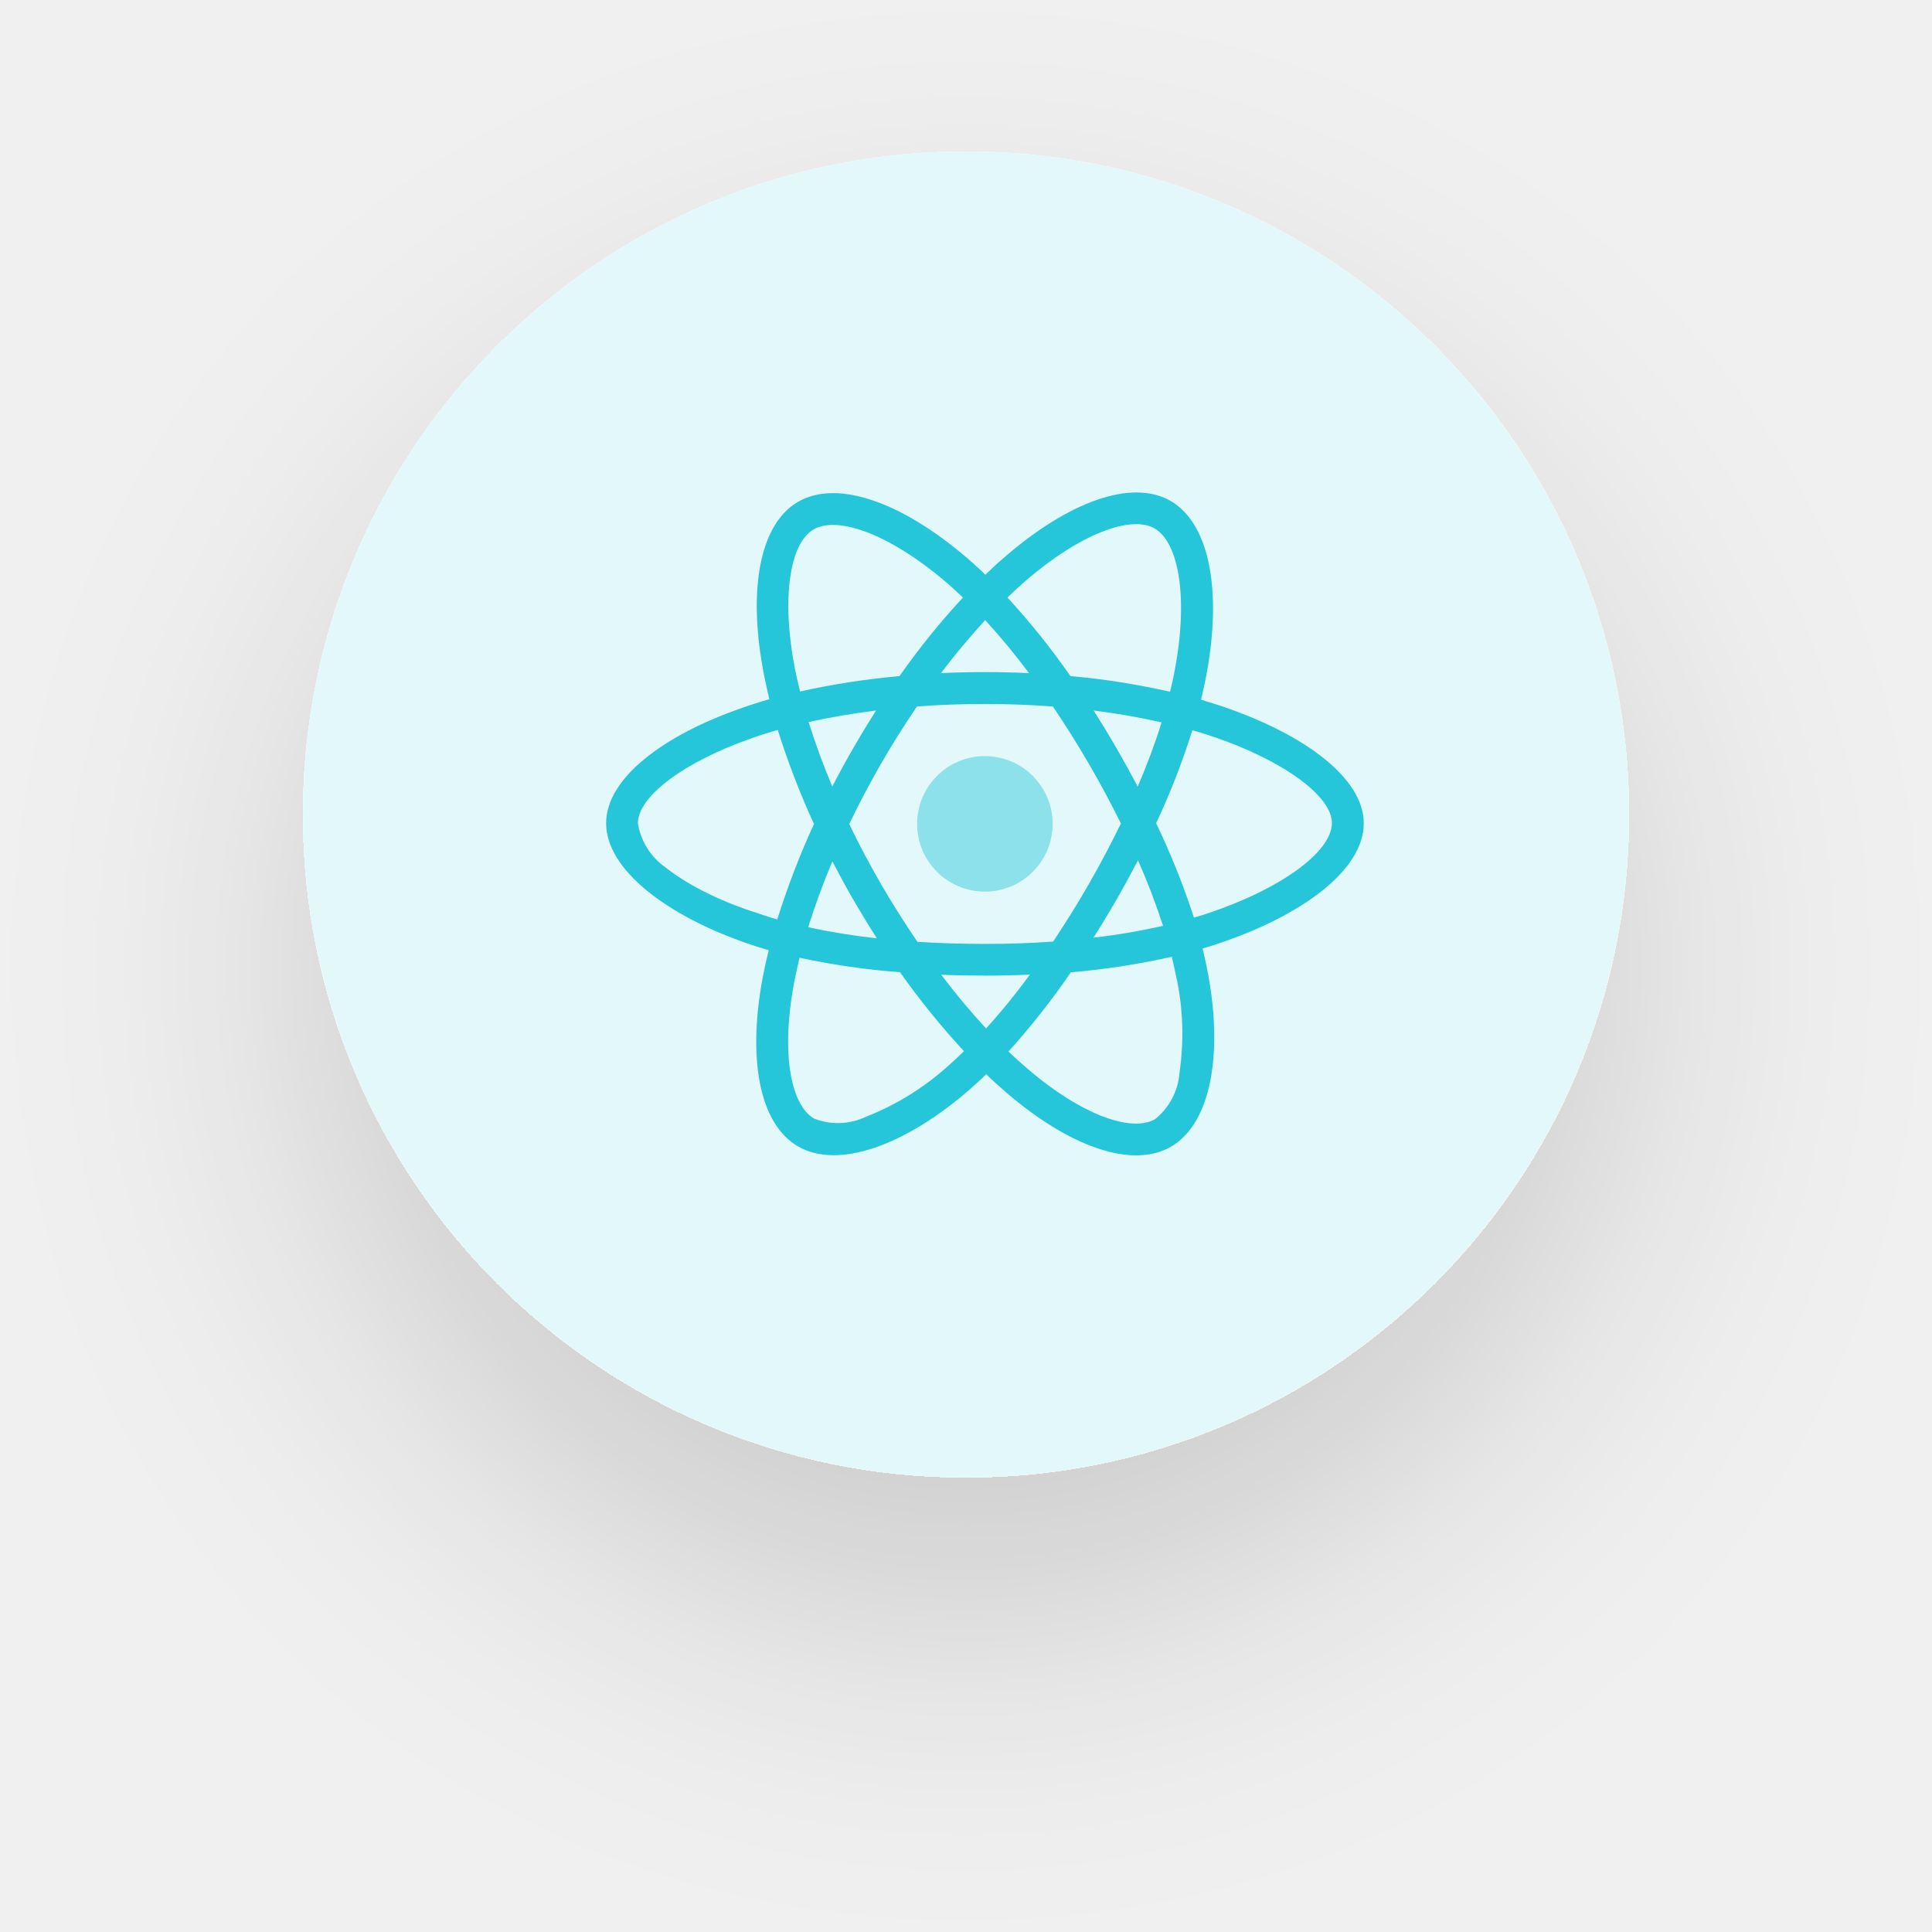
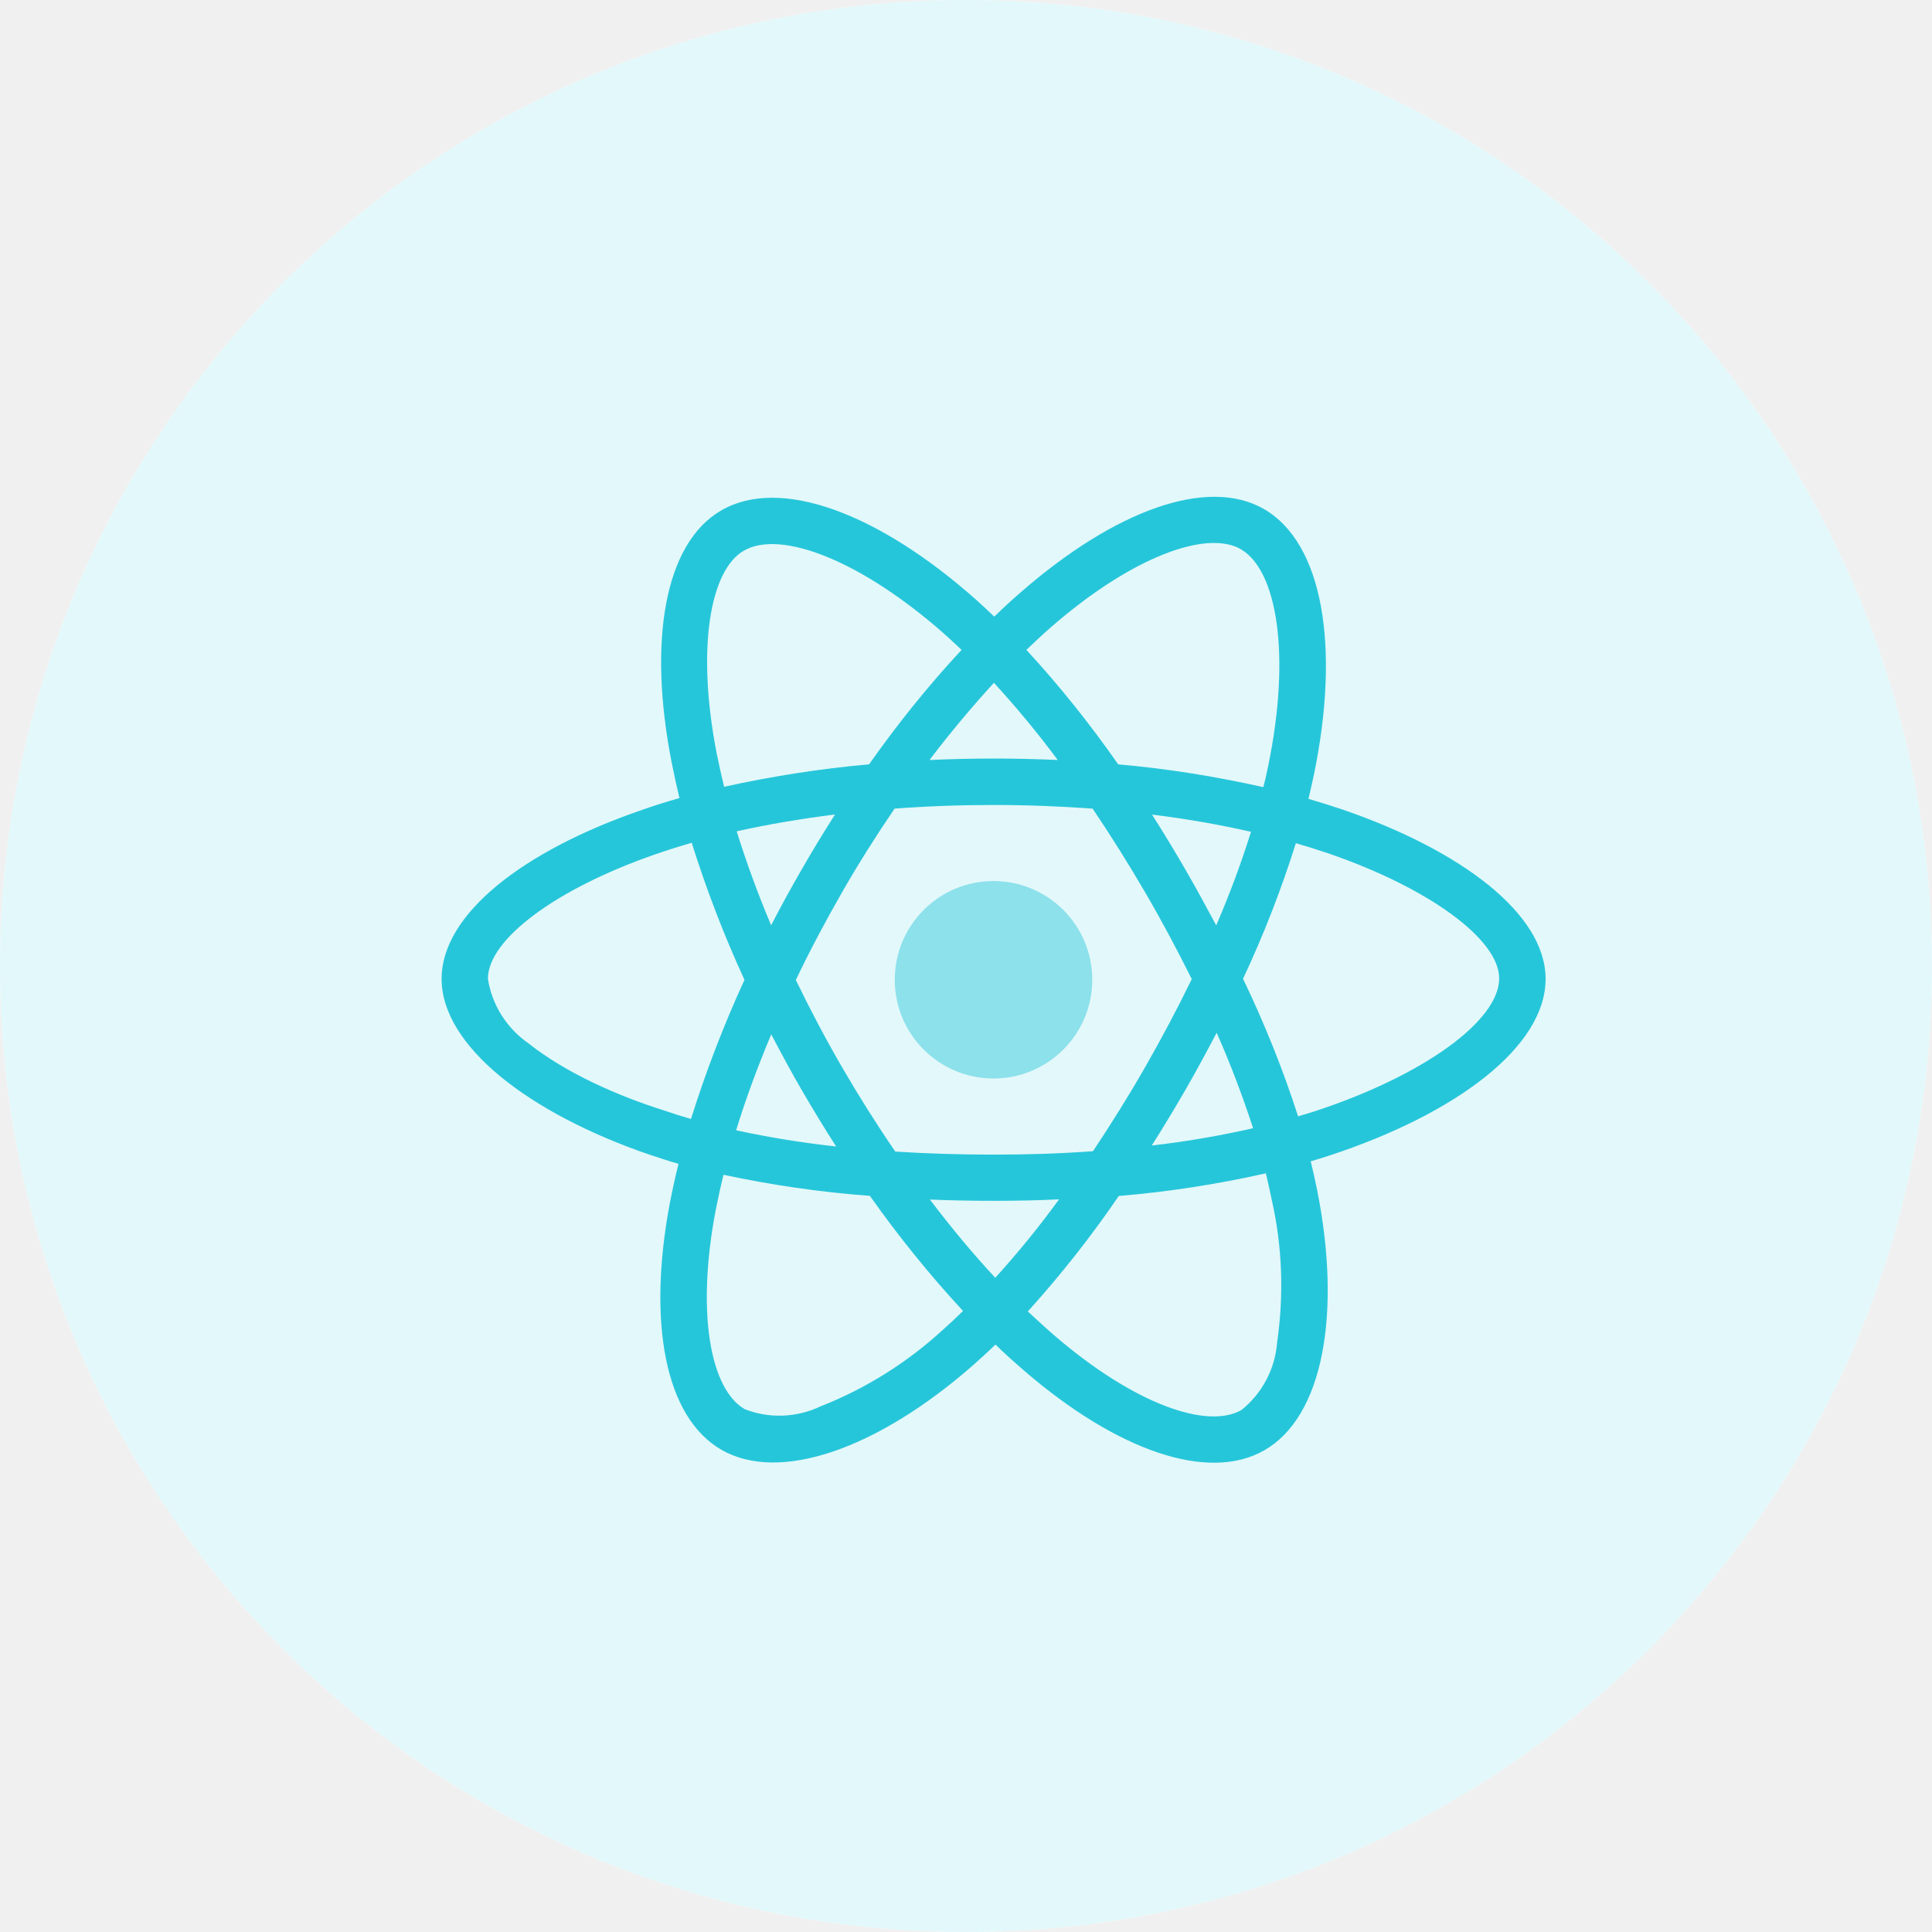
- <svg xmlns="http://www.w3.org/2000/svg" width="51" height="51" viewBox="0 0 51 51" fill="none">
-   <g filter="url(#filter0_d_1964_10531)">
-     <g clip-path="url(#clip0_1964_10531)">
-       <rect x="8" y="4" width="35" height="35" rx="17.5" fill="white" />
-       <path d="M36.438 39H14.562C10.938 39 8 36.062 8 32.438V10.562C8 6.938 10.938 4 14.562 4H36.438C40.062 4 43 6.938 43 10.562V32.438C43 36.062 40.062 39 36.438 39Z" fill="#E3F8FA" />
-       <path d="M25.998 19.959C25.01 19.959 24.21 20.761 24.21 21.748C24.21 22.737 25.011 23.537 25.998 23.537C26.986 23.537 27.787 22.735 27.787 21.748C27.787 20.761 26.987 19.959 25.998 19.959Z" fill="#8CE1EB" />
-       <path d="M19.761 24.916C19.937 24.974 20.112 25.033 20.292 25.084C20.233 25.318 20.183 25.549 20.136 25.788C19.726 27.957 20.046 29.674 21.069 30.264C22.124 30.872 23.898 30.247 25.624 28.736C25.76 28.615 25.898 28.49 26.034 28.358C26.205 28.526 26.385 28.686 26.565 28.841C28.236 30.279 29.888 30.86 30.909 30.271C31.964 29.663 32.308 27.815 31.863 25.566C31.828 25.394 31.789 25.218 31.745 25.038C31.87 25.003 31.992 24.964 32.113 24.924C34.367 24.178 36 22.971 36 21.734C36 20.55 34.461 19.403 32.337 18.672V18.67C32.126 18.6 31.916 18.534 31.704 18.471C31.739 18.328 31.77 18.183 31.802 18.038C32.283 15.711 31.965 13.84 30.899 13.222C29.872 12.632 28.196 13.246 26.501 14.722C26.332 14.866 26.17 15.018 26.012 15.171C25.906 15.069 25.797 14.967 25.689 14.87C23.912 13.291 22.131 12.627 21.064 13.248C20.041 13.842 19.736 15.604 20.166 17.805C20.209 18.024 20.256 18.239 20.309 18.458C20.059 18.528 19.813 18.607 19.583 18.689C17.495 19.413 16 20.552 16 21.732C16 22.951 17.592 24.173 19.761 24.916ZM25.073 28.098C24.429 28.688 23.681 29.156 22.869 29.476C22.435 29.683 21.936 29.703 21.491 29.528C20.869 29.169 20.612 27.789 20.963 25.934C21.007 25.716 21.053 25.497 21.107 25.282C21.982 25.469 22.864 25.598 23.759 25.664C24.275 26.395 24.84 27.094 25.446 27.749C25.323 27.87 25.198 27.988 25.073 28.098ZM30.033 20.764C29.849 20.42 29.662 20.076 29.467 19.74C29.276 19.409 29.076 19.08 28.87 18.756C29.498 18.835 30.101 18.94 30.663 19.069C30.482 19.648 30.272 20.21 30.033 20.764ZM30.041 22.709C30.291 23.275 30.509 23.85 30.701 24.439C30.095 24.576 29.482 24.682 28.865 24.752C29.076 24.423 29.275 24.088 29.471 23.752C29.669 23.407 29.857 23.06 30.041 22.709ZM29.59 21.737C29.328 22.276 29.046 22.807 28.746 23.331C28.45 23.85 28.132 24.355 27.801 24.855C27.22 24.898 26.614 24.917 26 24.917C25.386 24.917 24.794 24.898 24.219 24.862C23.879 24.366 23.559 23.858 23.258 23.34C22.957 22.821 22.679 22.294 22.418 21.754H22.417C22.674 21.215 22.955 20.688 23.253 20.168C23.549 19.649 23.87 19.144 24.206 18.649C24.793 18.605 25.39 18.583 26 18.583C26.61 18.583 27.211 18.607 27.794 18.649C28.125 19.141 28.442 19.645 28.742 20.16C29.043 20.675 29.323 21.202 29.59 21.737ZM22.525 19.748C22.334 20.079 22.147 20.419 21.971 20.762C21.724 20.181 21.518 19.611 21.346 19.06C21.908 18.935 22.505 18.834 23.127 18.755C22.92 19.08 22.718 19.411 22.525 19.748ZM21.972 22.738C22.152 23.082 22.335 23.422 22.53 23.758C22.729 24.098 22.933 24.438 23.148 24.77C22.539 24.703 21.933 24.606 21.336 24.476C21.507 23.915 21.722 23.333 21.972 22.738ZM26.03 27.148C25.631 26.719 25.234 26.243 24.846 25.731C25.221 25.747 25.608 25.754 25.999 25.754C26.401 25.754 26.795 25.747 27.186 25.727C26.827 26.222 26.441 26.695 26.03 27.148ZM31.136 28.322C31.099 28.798 30.866 29.243 30.491 29.543C29.869 29.901 28.546 29.434 27.116 28.206C26.952 28.065 26.787 27.913 26.62 27.758C27.217 27.098 27.768 26.399 28.268 25.666C29.162 25.592 30.053 25.454 30.932 25.256C30.971 25.416 31.006 25.576 31.038 25.732C31.231 26.576 31.261 27.454 31.136 28.322ZM31.476 19.275C31.679 19.334 31.874 19.396 32.062 19.459C33.882 20.084 35.159 21.014 35.159 21.725C35.159 22.491 33.795 23.478 31.847 24.122C31.738 24.157 31.628 24.192 31.516 24.223C31.242 23.372 30.907 22.54 30.519 21.731C30.893 20.935 31.211 20.115 31.476 19.275ZM27.049 15.354C28.502 14.09 29.857 13.593 30.476 13.948C31.136 14.327 31.389 15.858 30.976 17.869C30.948 18.002 30.921 18.13 30.886 18.26C30.018 18.065 29.14 17.924 28.257 17.847C27.75 17.12 27.195 16.425 26.594 15.773C26.745 15.628 26.892 15.491 27.049 15.354ZM26.006 16.37C26.416 16.816 26.802 17.284 27.162 17.768C26.389 17.733 25.611 17.733 24.839 17.768C25.221 17.264 25.616 16.796 26.006 16.37ZM21.476 13.976C22.133 13.593 23.589 14.139 25.124 15.499C25.221 15.586 25.319 15.679 25.42 15.773C24.814 16.425 24.256 17.12 23.744 17.847C22.862 17.925 21.987 18.062 21.119 18.253C21.068 18.054 21.026 17.85 20.983 17.647C20.616 15.757 20.858 14.331 21.476 13.976ZM19.855 19.483C20.077 19.404 20.303 19.334 20.531 19.268C20.797 20.115 21.117 20.947 21.487 21.751C21.112 22.567 20.788 23.411 20.518 24.27L20.517 24.271C20.353 24.224 20.193 24.173 20.033 24.118C19.202 23.857 18.256 23.442 17.572 22.9C17.179 22.626 16.912 22.205 16.839 21.731C16.84 21.017 18.073 20.103 19.855 19.483Z" fill="#26C6DA" />
-     </g>
+ <svg xmlns="http://www.w3.org/2000/svg" width="35" height="35" viewBox="0 0 35 35" fill="none">
+   <g clip-path="url(#clip0_1796_8192)">
+     <rect width="35" height="35" rx="17.5" fill="white" />
+     <path d="M28.438 35H6.562C2.938 35 0 32.062 0 28.438V6.562C0 2.938 2.938 0 6.562 0H28.438C32.062 0 35 2.938 35 6.562V28.438C35 32.062 32.062 35 28.438 35Z" fill="#E3F8FA" />
+     <path d="M17.998 15.961C17.01 15.961 16.21 16.762 16.21 17.75C16.21 18.738 17.011 19.538 17.998 19.538C18.986 19.538 19.787 18.737 19.787 17.75C19.787 16.762 18.987 15.961 17.998 15.961Z" fill="#8CE1EB" />
+     <path d="M11.761 20.916C11.937 20.974 12.112 21.033 12.292 21.084C12.233 21.318 12.183 21.549 12.136 21.788C11.726 23.957 12.046 25.674 13.069 26.264C14.124 26.872 15.898 26.247 17.624 24.736C17.76 24.615 17.898 24.49 18.034 24.358C18.205 24.526 18.385 24.686 18.565 24.841C20.236 26.279 21.888 26.86 22.909 26.271C23.964 25.663 24.308 23.815 23.863 21.566C23.828 21.394 23.789 21.218 23.745 21.038C23.87 21.003 23.992 20.964 24.113 20.924C26.366 20.178 28 18.971 28 17.734C28 16.55 26.461 15.403 24.337 14.671V14.67C24.125 14.6 23.916 14.534 23.704 14.472C23.739 14.328 23.77 14.183 23.802 14.038C24.283 11.711 23.965 9.84 22.899 9.222C21.872 8.632 20.196 9.246 18.501 10.722C18.332 10.866 18.17 11.018 18.012 11.171C17.906 11.069 17.797 10.967 17.689 10.87C15.912 9.291 14.13 8.627 13.064 9.248C12.041 9.842 11.736 11.604 12.166 13.805C12.21 14.024 12.256 14.239 12.309 14.458C12.059 14.528 11.813 14.607 11.583 14.689C9.495 15.413 8 16.552 8 17.732C8 18.951 9.592 20.173 11.761 20.916ZM17.073 24.098C16.429 24.688 15.681 25.156 14.869 25.476C14.435 25.683 13.935 25.703 13.491 25.528C12.869 25.169 12.612 23.789 12.963 21.934C13.007 21.716 13.053 21.497 13.107 21.282C13.982 21.469 14.864 21.598 15.759 21.664C16.275 22.395 16.84 23.094 17.446 23.749C17.323 23.87 17.198 23.988 17.073 24.098ZM22.033 16.764C21.849 16.42 21.662 16.076 21.467 15.74C21.276 15.409 21.076 15.08 20.87 14.757C21.498 14.835 22.101 14.94 22.663 15.069C22.482 15.648 22.272 16.21 22.033 16.764ZM22.041 18.709C22.291 19.275 22.509 19.85 22.701 20.439C22.095 20.576 21.482 20.682 20.865 20.752C21.076 20.423 21.275 20.088 21.471 19.752C21.669 19.407 21.857 19.06 22.041 18.709ZM21.59 17.737C21.328 18.276 21.046 18.807 20.746 19.331C20.45 19.85 20.132 20.355 19.801 20.855C19.22 20.898 18.614 20.917 18 20.917C17.386 20.917 16.794 20.898 16.219 20.862C15.879 20.366 15.559 19.858 15.258 19.34C14.957 18.821 14.679 18.294 14.418 17.754H14.417C14.674 17.215 14.955 16.688 15.253 16.168C15.549 15.649 15.87 15.144 16.206 14.649C16.793 14.605 17.39 14.583 18 14.583C18.61 14.583 19.211 14.607 19.794 14.649C20.125 15.141 20.442 15.645 20.742 16.16C21.043 16.675 21.323 17.202 21.59 17.737ZM14.525 15.748C14.334 16.079 14.147 16.419 13.97 16.762C13.724 16.181 13.518 15.611 13.346 15.06C13.908 14.935 14.505 14.834 15.127 14.755C14.92 15.08 14.718 15.411 14.525 15.748ZM13.972 18.738C14.152 19.082 14.335 19.422 14.53 19.758C14.729 20.098 14.933 20.438 15.148 20.77C14.539 20.703 13.933 20.606 13.336 20.476C13.507 19.915 13.722 19.333 13.972 18.738ZM18.03 23.148C17.631 22.719 17.234 22.243 16.846 21.731C17.221 21.747 17.608 21.754 17.999 21.754C18.401 21.754 18.795 21.747 19.186 21.727C18.827 22.222 18.441 22.695 18.03 23.148ZM23.136 24.322C23.099 24.798 22.866 25.243 22.491 25.543C21.869 25.901 20.546 25.434 19.116 24.206C18.952 24.065 18.787 23.913 18.62 23.758C19.217 23.098 19.768 22.399 20.268 21.666C21.162 21.592 22.053 21.454 22.932 21.256C22.971 21.416 23.006 21.576 23.038 21.732C23.231 22.576 23.261 23.454 23.136 24.322ZM23.476 15.275C23.679 15.334 23.874 15.396 24.062 15.459C25.881 16.084 27.159 17.014 27.159 17.725C27.159 18.491 25.795 19.478 23.847 20.122C23.738 20.157 23.628 20.192 23.516 20.223C23.242 19.372 22.907 18.54 22.519 17.731C22.893 16.935 23.211 16.115 23.476 15.275ZM19.049 11.354C20.502 10.09 21.857 9.593 22.476 9.948C23.136 10.327 23.389 11.858 22.976 13.869C22.948 14.002 22.921 14.13 22.886 14.26C22.018 14.065 21.14 13.924 20.257 13.847C19.75 13.12 19.195 12.425 18.594 11.773C18.745 11.628 18.892 11.491 19.049 11.354ZM18.006 12.37C18.416 12.816 18.802 13.284 19.162 13.768C18.389 13.733 17.611 13.733 16.839 13.768C17.221 13.264 17.616 12.796 18.006 12.37ZM13.476 9.976C14.133 9.593 15.589 10.139 17.124 11.499C17.221 11.586 17.319 11.679 17.42 11.773C16.814 12.425 16.256 13.12 15.744 13.847C14.862 13.925 13.987 14.062 13.119 14.253C13.068 14.054 13.026 13.85 12.983 13.647C12.616 11.757 12.858 10.331 13.476 9.976ZM11.854 15.483C12.077 15.404 12.303 15.334 12.531 15.268C12.797 16.115 13.117 16.947 13.487 17.751C13.112 18.567 12.788 19.411 12.518 20.27L12.517 20.271C12.353 20.224 12.193 20.173 12.033 20.118C11.202 19.857 10.256 19.442 9.572 18.9C9.179 18.626 8.912 18.205 8.839 17.731C8.84 17.017 10.073 16.103 11.854 15.483Z" fill="#26C6DA" />
  </g>
  <defs>
-     <filter id="filter0_d_1964_10531" x="0" y="0" width="51" height="51" filterUnits="userSpaceOnUse" color-interpolation-filters="sRGB">
-       <feFlood flood-opacity="0" result="BackgroundImageFix" />
-       <feColorMatrix in="SourceAlpha" type="matrix" values="0 0 0 0 0 0 0 0 0 0 0 0 0 0 0 0 0 0 127 0" result="hardAlpha" />
-       <feOffset dy="4" />
-       <feGaussianBlur stdDeviation="4" />
-       <feComposite in2="hardAlpha" operator="out" />
-       <feColorMatrix type="matrix" values="0 0 0 0 0 0 0 0 0 0 0 0 0 0 0 0 0 0 0.15 0" />
-       <feBlend mode="normal" in2="BackgroundImageFix" result="effect1_dropShadow_1964_10531" />
-       <feBlend mode="normal" in="SourceGraphic" in2="effect1_dropShadow_1964_10531" result="shape" />
-     </filter>
-     <clipPath id="clip0_1964_10531">
-       <rect x="8" y="4" width="35" height="35" rx="17.5" fill="white" />
+     <clipPath id="clip0_1796_8192">
+       <rect width="35" height="35" rx="17.5" fill="white" />
    </clipPath>
  </defs>
</svg>
